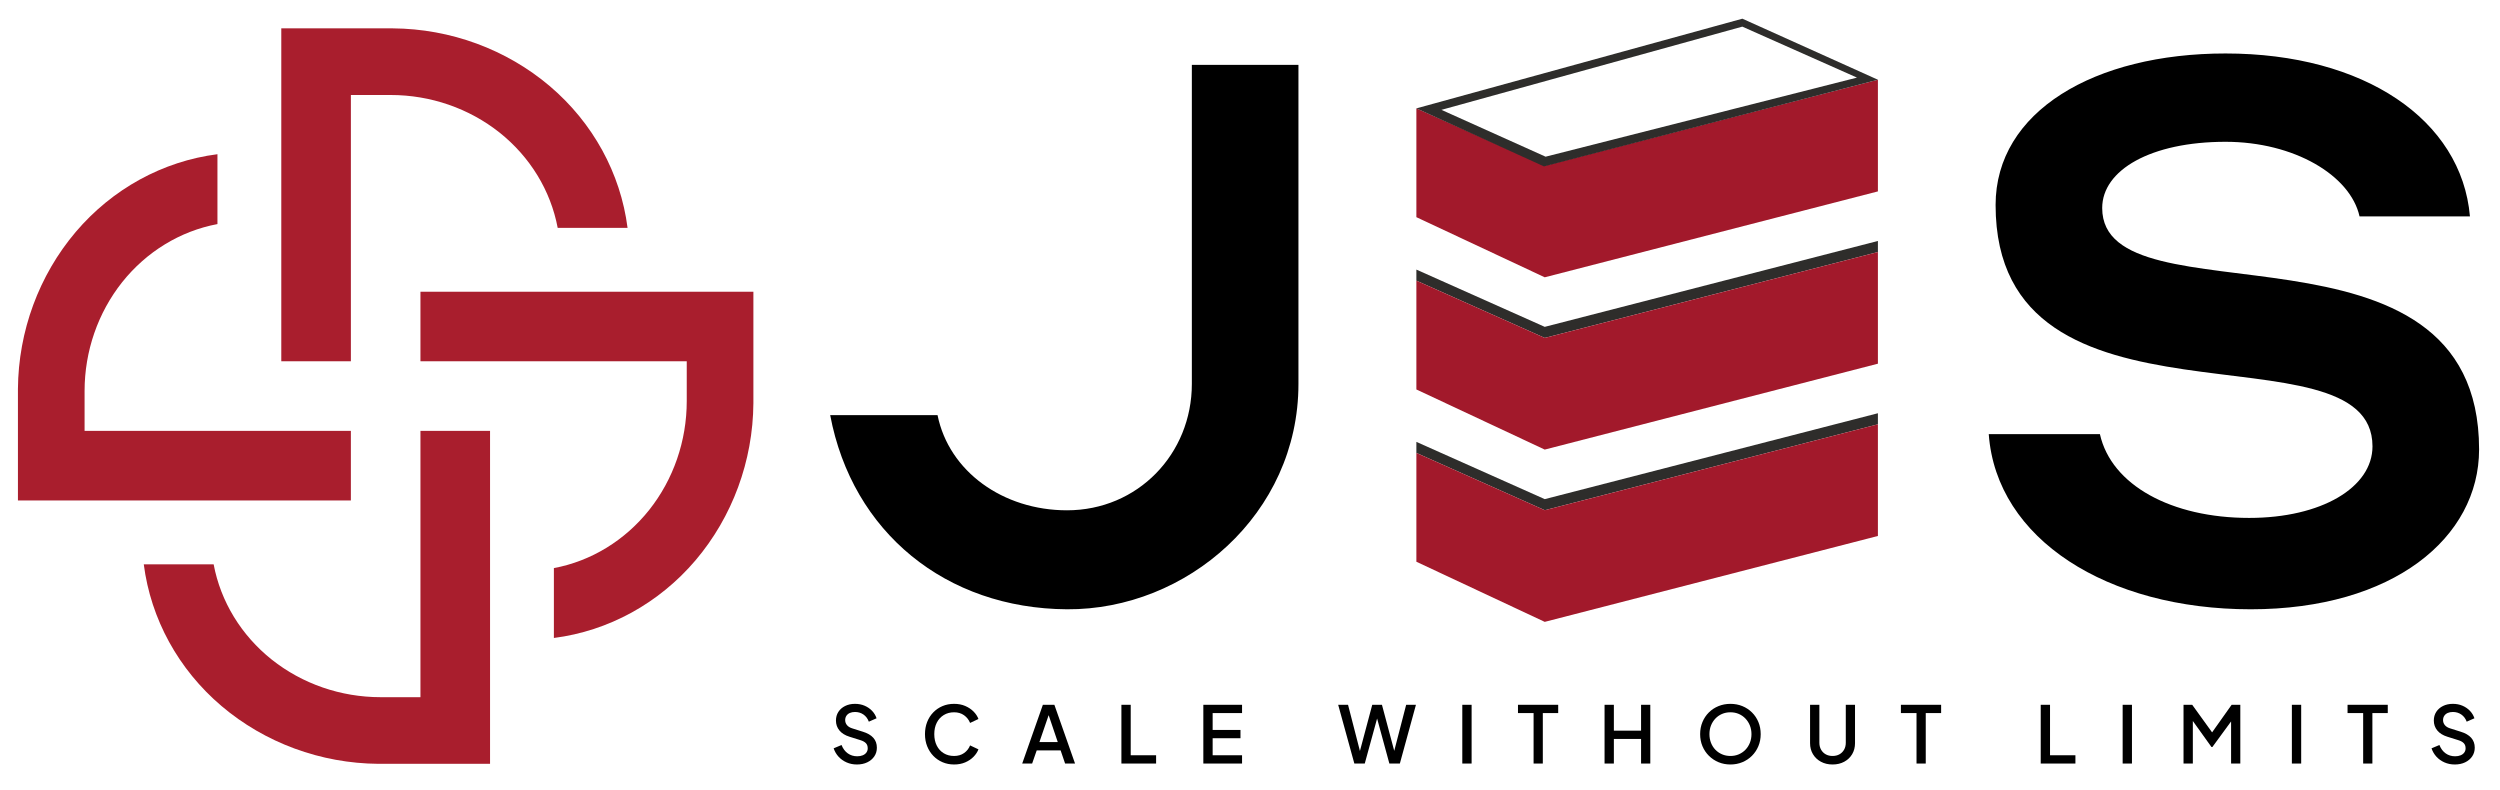
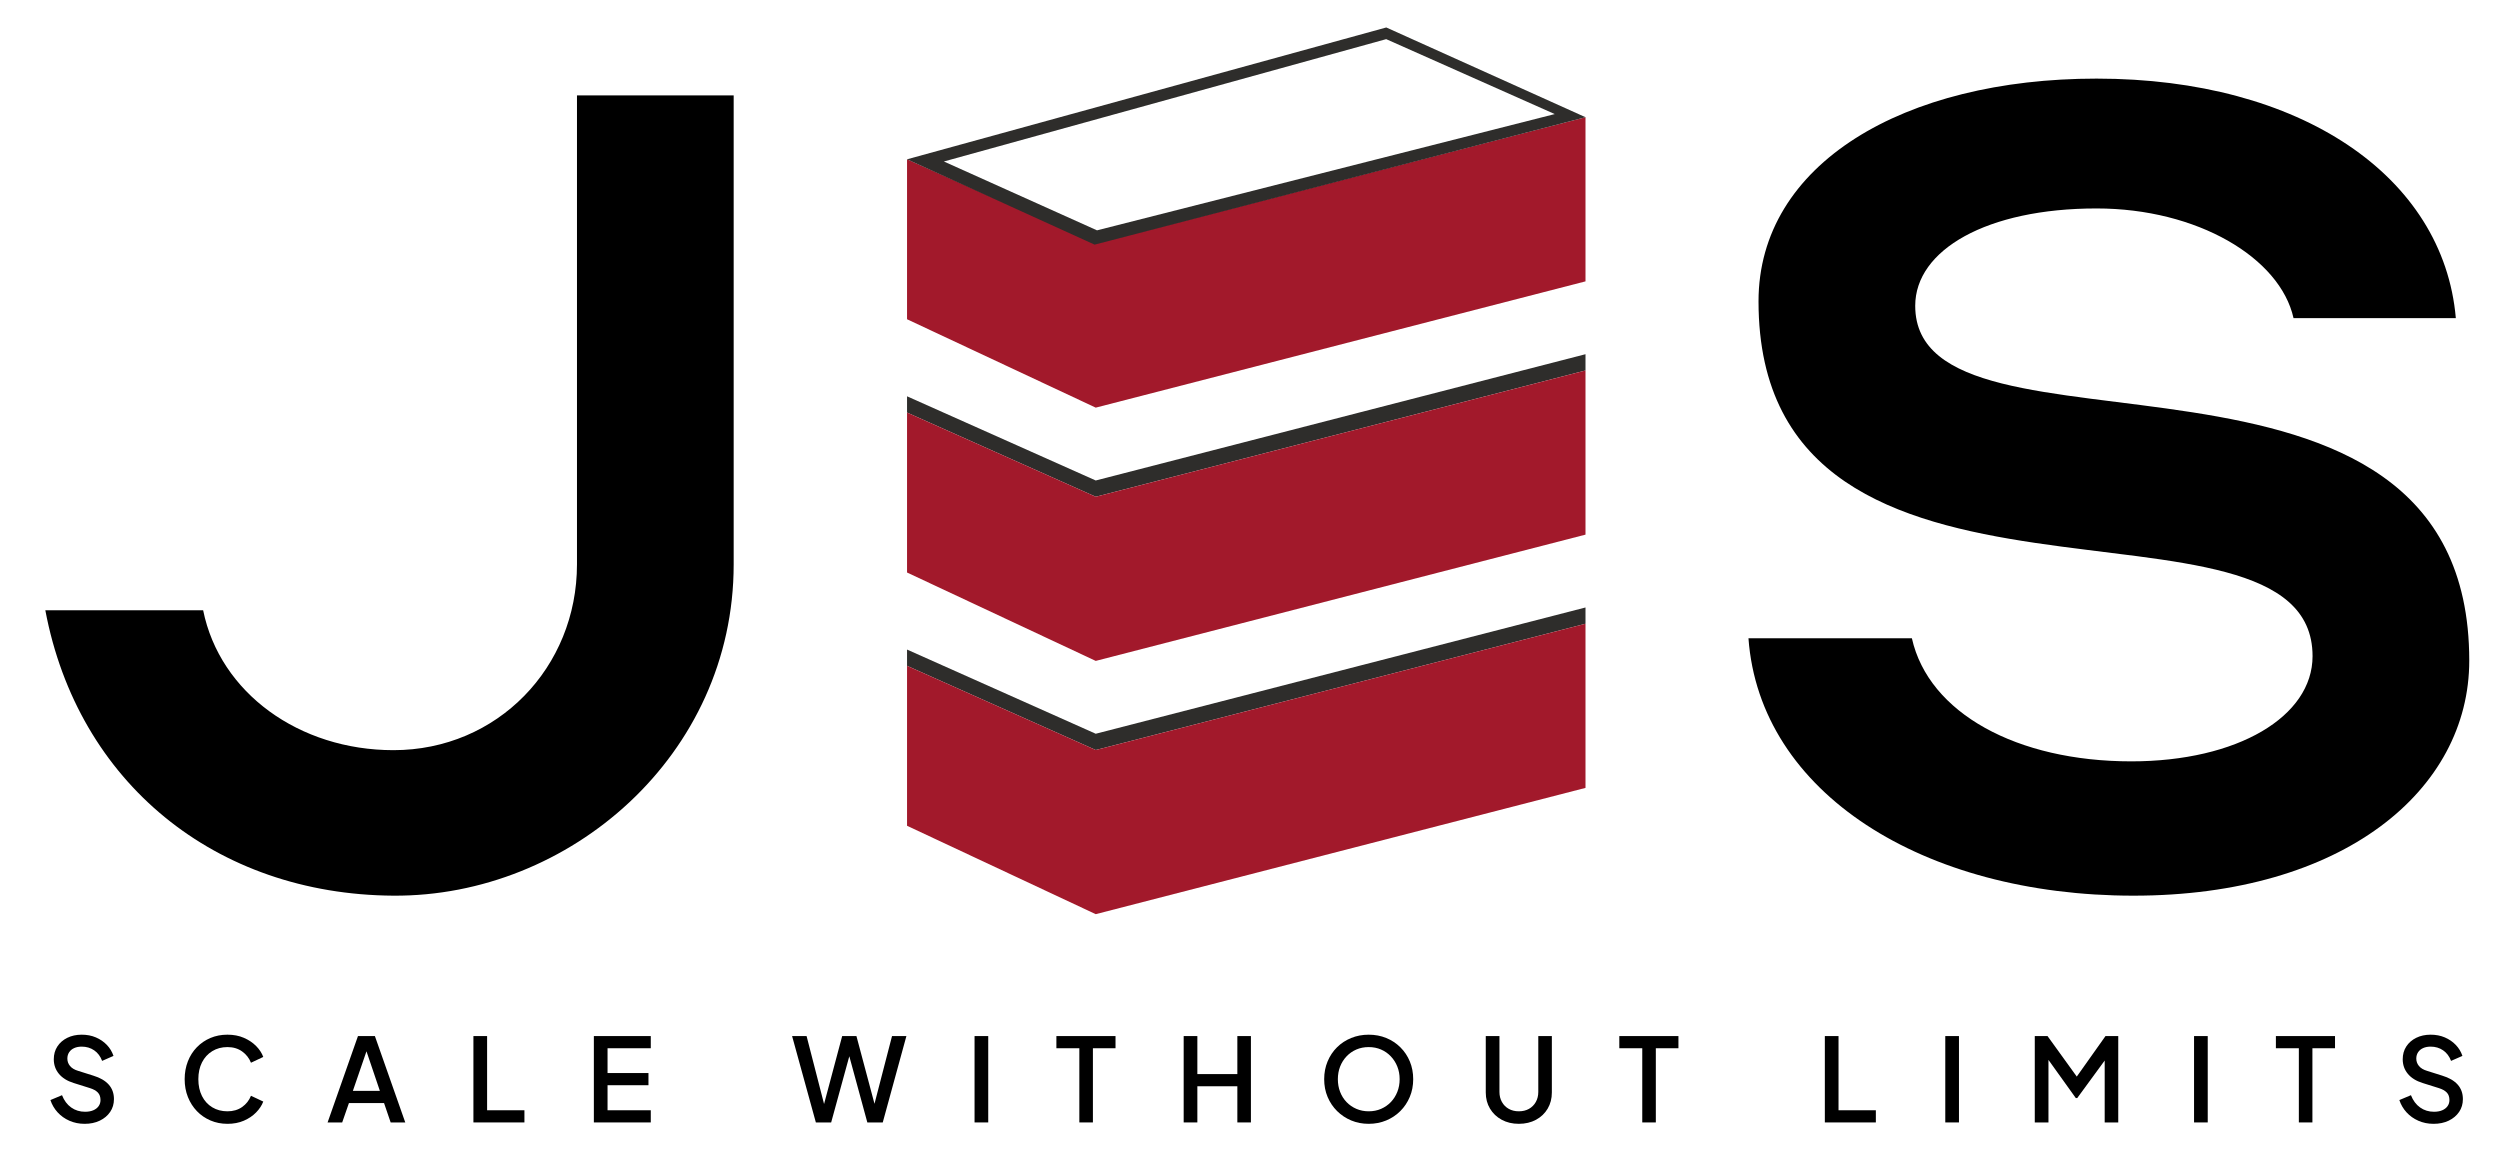
- <svg xmlns="http://www.w3.org/2000/svg" id="Layer_1" data-name="Layer 1" viewBox="0 0 807.538 255.111">
+ <svg xmlns="http://www.w3.org/2000/svg" id="Layer_1" data-name="Layer 1" viewBox="0 0 549.333 255.111">
  <defs>
    <style>
      .cls-1 {
        fill: #a2192b;
      }

      .cls-2 {
        fill: #2e2d2b;
      }
- 
-       .cls-3 {
-         fill: #a91e2d;
-       }
    </style>
  </defs>
  <g>
-     <path d="M276.773,246.941c-1.188,0-2.292-.226-3.312-.675-1.019-.45-1.885-1.065-2.598-1.847s-1.24-1.682-1.58-2.7l2.548-1.07c.458,1.172,1.13,2.072,2.013,2.7.883.629,1.901.942,3.057.942.679,0,1.273-.105,1.783-.318.509-.212.904-.513,1.184-.904.281-.391.42-.84.42-1.35,0-.696-.195-1.248-.585-1.656-.392-.407-.968-.729-1.732-.968l-3.565-1.12c-1.427-.441-2.514-1.117-3.261-2.025s-1.121-1.975-1.121-3.197c0-1.069.263-2.008.79-2.814.525-.806,1.252-1.438,2.178-1.897.926-.458,1.982-.688,3.171-.688,1.138,0,2.174.199,3.108.599.934.399,1.735.946,2.406,1.643s1.159,1.503,1.465,2.42l-2.496,1.096c-.374-1.002-.955-1.774-1.745-2.318-.79-.543-1.702-.815-2.738-.815-.628,0-1.181.106-1.655.318-.476.213-.846.519-1.108.917-.263.399-.395.862-.395,1.389,0,.611.194,1.155.586,1.63.39.476.984.833,1.782,1.07l3.312,1.044c1.511.459,2.648,1.117,3.412,1.975.765.857,1.146,1.923,1.146,3.196,0,1.054-.275,1.987-.828,2.802-.551.815-1.311,1.457-2.279,1.924-.968.467-2.088.7-3.362.7Z" />
-     <path d="M308.18,246.941c-1.342,0-2.586-.246-3.732-.738-1.146-.493-2.139-1.176-2.979-2.051s-1.499-1.906-1.974-3.095c-.477-1.188-.714-2.496-.714-3.923,0-1.409.233-2.713.7-3.91s1.125-2.232,1.975-3.107c.849-.875,1.842-1.554,2.98-2.038,1.137-.483,2.385-.726,3.744-.726,1.342,0,2.543.229,3.604.688,1.062.459,1.957,1.058,2.688,1.796s1.257,1.541,1.58,2.407l-2.7,1.273c-.407-1.019-1.058-1.847-1.948-2.483-.893-.637-1.967-.955-3.223-.955s-2.369.297-3.337.892-1.72,1.418-2.255,2.471c-.534,1.053-.802,2.284-.802,3.693s.268,2.645.802,3.706c.535,1.062,1.287,1.885,2.255,2.471s2.08.879,3.337.879,2.33-.314,3.223-.942c.891-.628,1.541-1.452,1.948-2.471l2.7,1.273c-.323.85-.85,1.647-1.58,2.395s-1.625,1.35-2.688,1.809c-1.061.458-2.262.688-3.604.688Z" />
-     <path d="M330.188,246.636l6.674-18.977h3.719l6.674,18.977h-3.21l-1.451-4.254h-7.718l-1.479,4.254h-3.209ZM335.74,239.707h5.936l-3.362-9.934h.84l-3.413,9.934Z" />
-     <path d="M362.231,246.636v-18.977h3.006v16.302h8.202v2.675h-11.208Z" />
-     <path d="M388.696,246.636v-18.977h12.507v2.675h-9.501v5.45h8.992v2.675h-8.992v5.502h9.501v2.675h-12.507Z" />
-     <path d="M437.475,246.636l-5.222-18.977h3.184l4.229,16.43h-.789l4.381-16.43h3.133l4.382,16.43h-.815l4.254-16.43h3.158l-5.196,18.977h-3.388l-4.406-16.175h.892l-4.433,16.175h-3.362Z" />
-     <path d="M472.346,246.636v-18.977h3.006v18.977h-3.006Z" />
-     <path d="M495.372,246.636v-16.302h-5.043v-2.675h12.991v2.675h-4.968v16.302h-2.98Z" />
-     <path d="M518.297,246.636v-18.977h3.006v8.354h8.788v-8.354h2.98v18.977h-2.98v-7.947h-8.788v7.947h-3.006Z" />
-     <path d="M558.951,246.941c-1.376,0-2.654-.246-3.834-.738-1.181-.493-2.216-1.181-3.107-2.063s-1.588-1.919-2.089-3.107-.751-2.488-.751-3.897.25-2.713.751-3.91,1.192-2.232,2.076-3.107c.883-.875,1.919-1.554,3.107-2.038,1.188-.483,2.471-.726,3.847-.726,1.392,0,2.679.242,3.858.726,1.181.484,2.217,1.168,3.107,2.051.892.883,1.584,1.919,2.076,3.107s.739,2.488.739,3.897-.251,2.709-.752,3.897-1.193,2.225-2.076,3.107-1.919,1.57-3.107,2.063c-1.188.492-2.471.738-3.846.738ZM558.951,244.19c.984,0,1.889-.179,2.713-.535.823-.356,1.541-.854,2.152-1.49s1.086-1.384,1.426-2.241.51-1.787.51-2.789-.17-1.928-.51-2.776c-.34-.85-.814-1.597-1.426-2.242-.611-.645-1.329-1.146-2.152-1.503-.824-.356-1.729-.534-2.713-.534s-1.89.178-2.713.534c-.824.357-1.541.858-2.152,1.503-.611.646-1.083,1.393-1.414,2.242-.331.849-.497,1.774-.497,2.776s.166,1.932.497,2.789.803,1.604,1.414,2.241,1.333,1.134,2.165,1.49,1.731.535,2.7.535Z" />
-     <path d="M591.938,246.941c-1.41,0-2.662-.297-3.758-.892-1.095-.594-1.952-1.409-2.572-2.445-.62-1.035-.93-2.216-.93-3.541v-12.404h3.006v12.277c0,.832.182,1.571.548,2.216.364.646.865,1.146,1.503,1.503.637.356,1.371.535,2.203.535.849,0,1.592-.179,2.229-.535s1.138-.857,1.503-1.503c.365-.645.548-1.384.548-2.216v-12.277h2.98v12.404c0,1.325-.306,2.506-.917,3.541-.611,1.036-1.465,1.852-2.561,2.445-1.095.595-2.356.892-3.782.892Z" />
-     <path d="M619.065,246.636v-16.302h-5.043v-2.675h12.991v2.675h-4.968v16.302h-2.98Z" />
-     <path d="M659.183,246.636v-18.977h3.006v16.302h8.202v2.675h-11.208Z" />
-     <path d="M685.649,246.636v-18.977h3.006v18.977h-3.006Z" />
-     <path d="M705.313,246.636v-18.977h2.803l7.132,9.883h-1.401l7.005-9.883h2.803v18.977h-2.98v-15.437l1.12.306-7.157,9.781h-.306l-7.005-9.781.993-.306v15.437h-3.006Z" />
-     <path d="M740.311,246.636v-18.977h3.006v18.977h-3.006Z" />
-     <path d="M763.337,246.636v-16.302h-5.043v-2.675h12.991v2.675h-4.968v16.302h-2.98Z" />
-     <path d="M792.91,246.941c-1.188,0-2.292-.226-3.312-.675-1.019-.45-1.885-1.065-2.598-1.847s-1.24-1.682-1.579-2.7l2.547-1.07c.459,1.172,1.129,2.072,2.013,2.7.883.629,1.901.942,3.057.942.679,0,1.273-.105,1.782-.318.51-.212.904-.513,1.185-.904.28-.391.421-.84.421-1.35,0-.696-.195-1.248-.586-1.656-.391-.407-.968-.729-1.732-.968l-3.566-1.12c-1.426-.441-2.513-1.117-3.26-2.025-.748-.908-1.121-1.975-1.121-3.197,0-1.069.263-2.008.79-2.814.525-.806,1.252-1.438,2.178-1.897.925-.458,1.982-.688,3.171-.688,1.138,0,2.174.199,3.107.599.935.399,1.736.946,2.407,1.643s1.159,1.503,1.465,2.42l-2.496,1.096c-.374-1.002-.955-1.774-1.745-2.318-.789-.543-1.702-.815-2.738-.815-.628,0-1.181.106-1.655.318-.476.213-.845.519-1.108.917-.264.399-.395.862-.395,1.389,0,.611.195,1.155.586,1.63.391.476.984.833,1.783,1.07l3.311,1.044c1.512.459,2.649,1.117,3.414,1.975.764.857,1.146,1.923,1.146,3.196,0,1.054-.275,1.987-.827,2.802-.553.815-1.312,1.457-2.28,1.924s-2.089.7-3.362.7Z" />
+     <path d="M18.568,246.941c-1.188,0-2.292-.226-3.312-.675-1.019-.45-1.885-1.065-2.598-1.847s-1.24-1.682-1.58-2.7l2.548-1.07c.458,1.172,1.13,2.072,2.013,2.7.883.629,1.901.942,3.057.942.679,0,1.273-.105,1.783-.318.509-.212.904-.513,1.184-.904.281-.391.42-.84.42-1.35,0-.696-.195-1.248-.585-1.656-.392-.407-.968-.729-1.732-.968l-3.565-1.12c-1.427-.441-2.514-1.117-3.261-2.025s-1.121-1.975-1.121-3.197c0-1.069.263-2.008.79-2.814.525-.806,1.252-1.438,2.178-1.897.926-.458,1.982-.688,3.171-.688,1.138,0,2.174.199,3.108.599.934.399,1.735.946,2.406,1.643s1.159,1.503,1.465,2.42l-2.496,1.096c-.374-1.002-.955-1.774-1.745-2.318-.79-.543-1.702-.815-2.738-.815-.628,0-1.181.106-1.655.318-.476.213-.846.519-1.108.917-.263.399-.395.862-.395,1.389,0,.611.194,1.155.586,1.63.39.476.984.833,1.782,1.07l3.312,1.044c1.511.459,2.648,1.117,3.412,1.975.765.857,1.146,1.923,1.146,3.196,0,1.054-.275,1.987-.828,2.802-.551.815-1.311,1.457-2.279,1.924-.968.467-2.088.7-3.362.7Z" />
+     <path d="M49.976,246.941c-1.342,0-2.586-.246-3.732-.738-1.146-.493-2.139-1.176-2.979-2.051s-1.499-1.906-1.974-3.095c-.477-1.188-.714-2.496-.714-3.923,0-1.409.233-2.713.7-3.91s1.125-2.232,1.975-3.107c.849-.875,1.842-1.554,2.98-2.038,1.137-.483,2.385-.726,3.744-.726,1.342,0,2.543.229,3.604.688,1.062.459,1.957,1.058,2.688,1.796s1.257,1.541,1.58,2.407l-2.7,1.273c-.407-1.019-1.058-1.847-1.948-2.483-.893-.637-1.967-.955-3.223-.955s-2.369.297-3.337.892-1.72,1.418-2.255,2.471c-.534,1.053-.802,2.284-.802,3.693s.268,2.645.802,3.706c.535,1.062,1.287,1.885,2.255,2.471s2.08.879,3.337.879,2.33-.314,3.223-.942c.891-.628,1.541-1.452,1.948-2.471l2.7,1.273c-.323.85-.85,1.647-1.58,2.395s-1.625,1.35-2.688,1.809c-1.061.458-2.262.688-3.604.688Z" />
+     <path d="M71.983,246.636l6.674-18.977h3.719l6.674,18.977h-3.21l-1.451-4.254h-7.718l-1.479,4.254h-3.209ZM77.536,239.707h5.936l-3.362-9.934h.84l-3.413,9.934Z" />
+     <path d="M104.026,246.636v-18.977h3.006v16.302h8.202v2.675h-11.208Z" />
+     <path d="M130.491,246.636v-18.977h12.507v2.675h-9.501v5.45h8.992v2.675h-8.992v5.502h9.501v2.675h-12.507Z" />
+     <path d="M179.271,246.636l-5.222-18.977h3.184l4.229,16.43h-.789l4.381-16.43h3.133l4.382,16.43h-.815l4.254-16.43h3.158l-5.196,18.977h-3.388l-4.406-16.175h.892l-4.433,16.175h-3.362Z" />
+     <path d="M214.142,246.636v-18.977h3.006v18.977h-3.006Z" />
+     <path d="M237.168,246.636v-16.302h-5.043v-2.675h12.991v2.675h-4.968v16.302h-2.98Z" />
+     <path d="M260.093,246.636v-18.977h3.006v8.354h8.788v-8.354h2.98v18.977h-2.98v-7.947h-8.788v7.947h-3.006Z" />
+     <path d="M300.747,246.941c-1.376,0-2.654-.246-3.834-.738-1.181-.493-2.216-1.181-3.107-2.063s-1.588-1.919-2.089-3.107-.751-2.488-.751-3.897.25-2.713.751-3.91,1.192-2.232,2.076-3.107c.883-.875,1.919-1.554,3.107-2.038,1.188-.483,2.471-.726,3.847-.726,1.392,0,2.679.242,3.858.726,1.181.484,2.217,1.168,3.107,2.051.892.883,1.584,1.919,2.076,3.107s.739,2.488.739,3.897-.251,2.709-.752,3.897-1.193,2.225-2.076,3.107-1.919,1.57-3.107,2.063c-1.188.492-2.471.738-3.846.738ZM300.747,244.19c.984,0,1.889-.179,2.713-.535.823-.356,1.541-.854,2.152-1.49s1.086-1.384,1.426-2.241.51-1.787.51-2.789-.17-1.928-.51-2.776c-.34-.85-.814-1.597-1.426-2.242-.611-.645-1.329-1.146-2.152-1.503-.824-.356-1.729-.534-2.713-.534s-1.89.178-2.713.534c-.824.357-1.541.858-2.152,1.503-.611.646-1.083,1.393-1.414,2.242-.331.849-.497,1.774-.497,2.776s.166,1.932.497,2.789.803,1.604,1.414,2.241,1.333,1.134,2.165,1.49,1.731.535,2.7.535Z" />
+     <path d="M333.733,246.941c-1.41,0-2.662-.297-3.758-.892-1.095-.594-1.952-1.409-2.572-2.445-.62-1.035-.93-2.216-.93-3.541v-12.404h3.006v12.277c0,.832.182,1.571.548,2.216.364.646.865,1.146,1.503,1.503.637.356,1.371.535,2.203.535.849,0,1.592-.179,2.229-.535s1.138-.857,1.503-1.503c.365-.645.548-1.384.548-2.216v-12.277h2.98v12.404c0,1.325-.306,2.506-.917,3.541-.611,1.036-1.465,1.852-2.561,2.445-1.095.595-2.356.892-3.782.892Z" />
+     <path d="M360.86,246.636v-16.302h-5.043v-2.675h12.991v2.675h-4.968v16.302h-2.98Z" />
+     <path d="M400.979,246.636v-18.977h3.006v16.302h8.202v2.675h-11.208Z" />
+     <path d="M427.444,246.636v-18.977h3.006v18.977h-3.006Z" />
+     <path d="M447.108,246.636v-18.977h2.803l7.132,9.883h-1.401l7.005-9.883h2.803v18.977h-2.98v-15.437l1.12.306-7.157,9.781h-.306l-7.005-9.781.993-.306v15.437h-3.006Z" />
+     <path d="M482.106,246.636v-18.977h3.006v18.977h-3.006Z" />
+     <path d="M505.133,246.636v-16.302h-5.043v-2.675h12.991v2.675h-4.968v16.302h-2.98Z" />
+     <path d="M534.706,246.941c-1.188,0-2.292-.226-3.312-.675-1.019-.45-1.885-1.065-2.598-1.847s-1.24-1.682-1.579-2.7l2.547-1.07c.459,1.172,1.129,2.072,2.013,2.7.883.629,1.901.942,3.057.942.679,0,1.273-.105,1.782-.318.51-.212.904-.513,1.185-.904.28-.391.421-.84.421-1.35,0-.696-.195-1.248-.586-1.656-.391-.407-.968-.729-1.732-.968l-3.566-1.12c-1.426-.441-2.513-1.117-3.26-2.025-.748-.908-1.121-1.975-1.121-3.197,0-1.069.263-2.008.79-2.814.525-.806,1.252-1.438,2.178-1.897.925-.458,1.982-.688,3.171-.688,1.138,0,2.174.199,3.107.599.935.399,1.736.946,2.407,1.643s1.159,1.503,1.465,2.42l-2.496,1.096c-.374-1.002-.955-1.774-1.745-2.318-.789-.543-1.702-.815-2.738-.815-.628,0-1.181.106-1.655.318-.476.213-.845.519-1.108.917-.264.399-.395.862-.395,1.389,0,.611.195,1.155.586,1.63.391.476.984.833,1.783,1.07l3.311,1.044c1.512.459,2.649,1.117,3.414,1.975.764.857,1.146,1.923,1.146,3.196,0,1.054-.275,1.987-.827,2.802-.553.815-1.312,1.457-2.28,1.924s-2.089.7-3.362.7Z" />
  </g>
  <g>
-     <path d="M384.985,124.01V20.962h34.432v103.049c0,42.056-36.153,73.044-74.766,72.798-39.105-.246-69.355-24.84-76.487-62.715h34.677c3.689,18.199,21.151,30.742,41.81,30.742,22.872,0,40.334-18.2,40.334-40.826Z" />
-     <path d="M800.782,145.162c0,28.529-27.789,51.647-73.78,51.647-46.241,0-82.148-22.627-84.603-56.567h35.907c3.686,16.478,23.118,27.054,48.201,27.054,23.368,0,39.843-9.838,39.843-23.118,0-41.072-121.741.738-121.741-77.963,0-30.25,31.971-48.942,74.275-48.942,44.76,0,76.241,21.397,78.947,52.631h-35.662c-2.951-13.28-21.152-24.102-43.285-24.102-24.103,0-39.843,9.1-39.843,21.397,0,38.121,121.741-1.722,121.741,77.963Z" />
+     <path d="M126.781,124.01V20.962h34.432v103.049c0,42.056-36.153,73.044-74.766,72.798-39.105-.246-69.355-24.84-76.487-62.715h34.677c3.689,18.199,21.151,30.742,41.81,30.742,22.872,0,40.334-18.2,40.334-40.826Z" />
+     <path d="M542.578,145.162c0,28.529-27.789,51.647-73.78,51.647-46.241,0-82.148-22.627-84.603-56.567h35.907c3.686,16.478,23.118,27.054,48.201,27.054,23.368,0,39.843-9.838,39.843-23.118,0-41.072-121.741.738-121.741-77.963,0-30.25,31.971-48.942,74.275-48.942,44.76,0,76.241,21.397,78.947,52.631h-35.662c-2.951-13.28-21.152-24.102-43.285-24.102-24.103,0-39.843,9.1-39.843,21.397,0,38.121,121.741-1.722,121.741,77.963Z" />
    <g>
-       <polygon class="cls-2" points="498.974 161.228 457.511 142.73 457.511 146.304 498.974 164.802 606.592 137.055 606.592 133.481 498.974 161.228" />
-       <polygon class="cls-2" points="498.974 105.578 457.511 87.08 457.511 90.654 498.974 109.152 606.592 81.405 606.592 77.831 498.974 105.578" />
-       <path class="cls-1" d="M457.511,70.15v-35.147l41.463,18.498,107.618-27.747v36.071l-107.618,27.747-41.463-19.423Z" />
-       <path class="cls-2" d="M562.814,6.035l-105.303,28.969,41.214,18.753,107.867-28.002-43.778-19.72ZM465.606,35.484l97.189-26.883,37.039,16.465-100.582,25.548-33.646-15.13Z" />
-       <path class="cls-1" d="M457.511,125.801v-35.147l41.463,18.498,107.618-27.747v36.071l-107.618,27.747-41.463-19.423Z" />
-       <path class="cls-1" d="M457.511,181.451v-35.147l41.463,18.498,107.618-27.747v36.071l-107.618,27.747-41.463-19.423Z" />
+       <polygon class="cls-2" points="240.77 161.228 199.307 142.73 199.307 146.304 240.77 164.802 348.387 137.055 348.387 133.481 240.77 161.228" />
+       <polygon class="cls-2" points="240.77 105.578 199.307 87.08 199.307 90.654 240.77 109.152 348.387 81.405 348.387 77.831 240.77 105.578" />
+       <path class="cls-1" d="M199.307,70.15v-35.147l41.463,18.498,107.618-27.747v36.071l-107.618,27.747-41.463-19.423Z" />
+       <path class="cls-2" d="M304.61,6.035l-105.303,28.969,41.214,18.753,107.867-28.002-43.778-19.72ZM207.402,35.484l97.189-26.883,37.039,16.465-100.582,25.548-33.646-15.13Z" />
+       <path class="cls-1" d="M199.307,125.801v-35.147l41.463,18.498,107.618-27.747v36.071l-107.618,27.747-41.463-19.423Z" />
+       <path class="cls-1" d="M199.307,181.451v-35.147l41.463,18.498,107.618-27.747v36.071l-107.618,27.747-41.463-19.423Z" />
    </g>
  </g>
-   <g>
-     <path class="cls-3" d="M113.341,116.704V30.687h12.871c12.871,0,25.288,4.306,35.168,12.146,9.834,7.841,16.496,18.717,18.763,30.772h22.569c-2.266-17.674-11.194-33.944-25.108-45.773-14.004-11.874-32.041-18.536-50.713-18.672h-36.03v107.545h22.479Z" />
-     <path class="cls-3" d="M113.338,139.183H27.32v-12.871c0-12.871,4.306-25.288,12.146-35.168,7.841-9.834,18.717-16.496,30.772-18.763v-22.569c-17.674,2.266-33.944,11.194-45.773,25.108-11.874,14.004-18.536,32.041-18.672,50.713v36.03h107.545v-22.479Z" />
-     <path class="cls-3" d="M135.812,139.183v86.018h-12.871c-12.871,0-25.288-4.306-35.168-12.146-9.834-7.841-16.496-18.717-18.763-30.772h-22.569c2.266,17.674,11.194,33.944,25.108,45.773,14.004,11.874,32.041,18.536,50.713,18.672h36.03v-107.545h-22.479Z" />
-     <path class="cls-3" d="M135.812,116.704h86.018v12.871c0,12.871-4.306,25.288-12.146,35.168-7.841,9.834-18.717,16.496-30.772,18.763v22.569c17.674-2.266,33.944-11.194,45.773-25.108,11.874-14.004,18.536-32.041,18.672-50.713v-36.03h-107.545v22.479Z" />
-   </g>
</svg>
